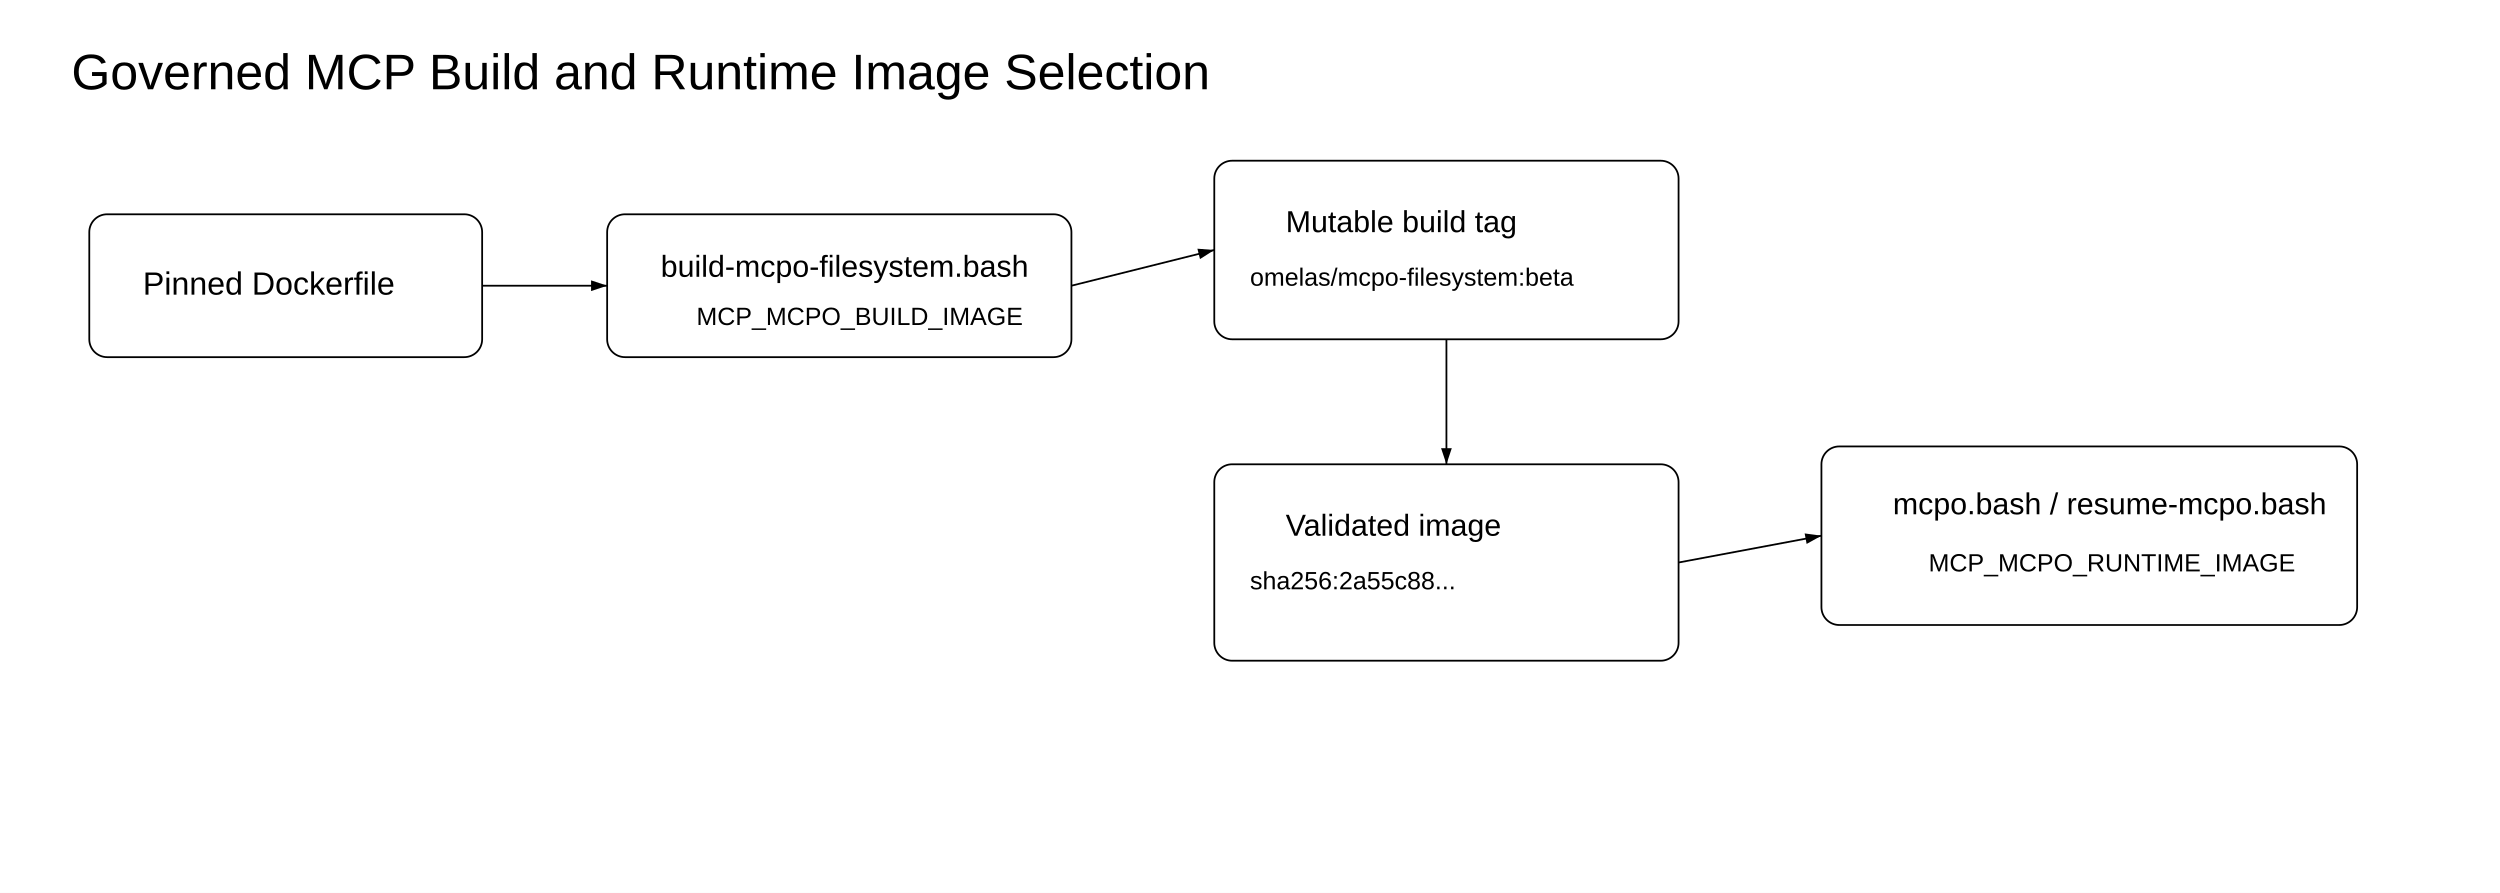
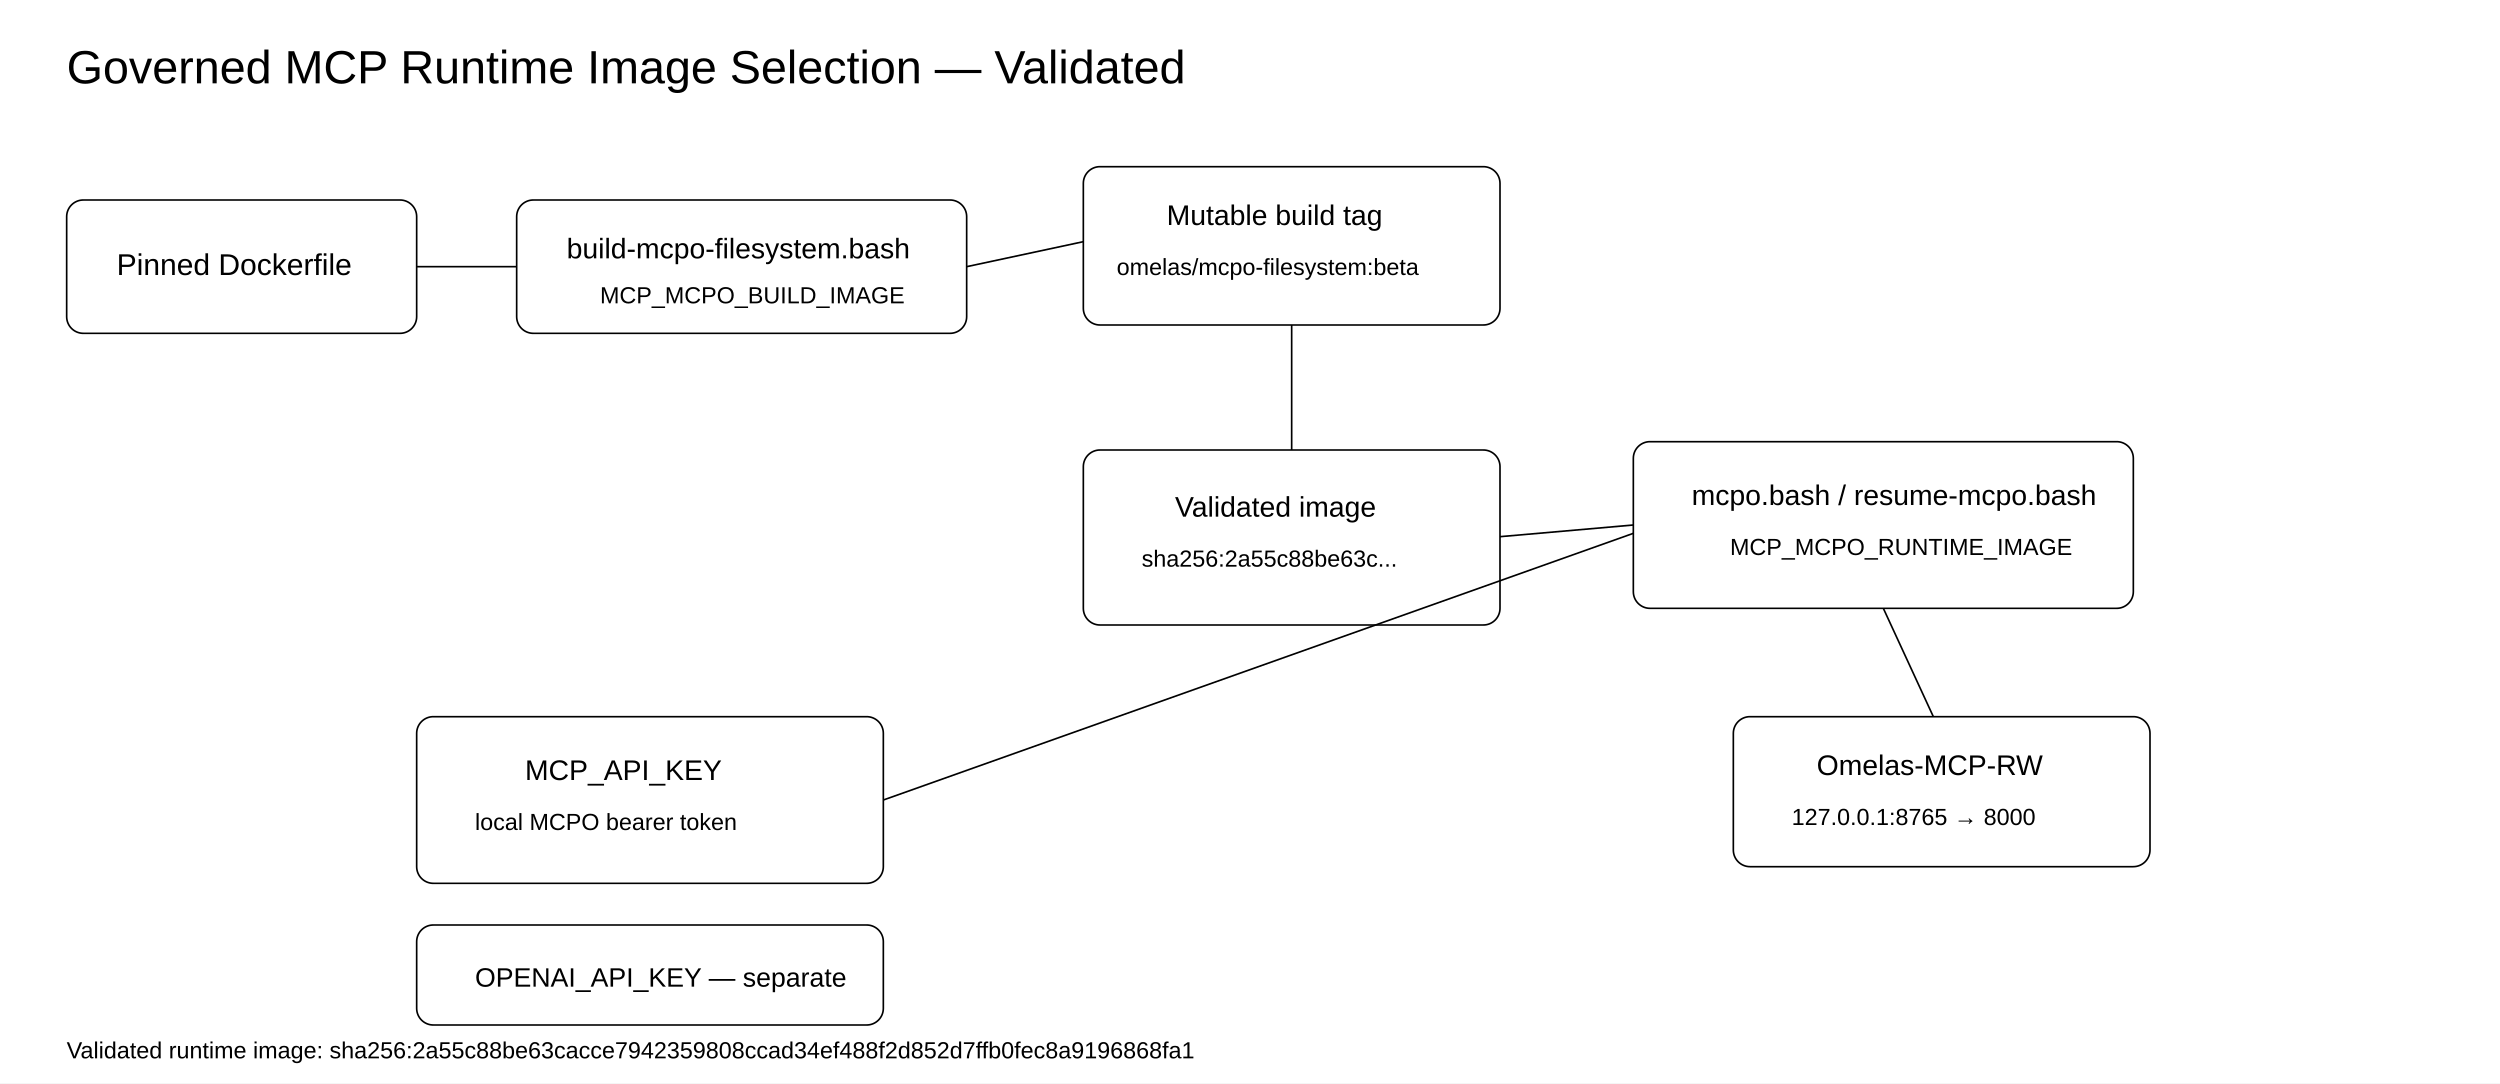
- <svg xmlns="http://www.w3.org/2000/svg" width="1400" height="500" viewBox="0 0 1400 500">
+ <svg xmlns="http://www.w3.org/2000/svg" width="1500" height="650" viewBox="0 0 1500 650">
  <rect width="100%" height="100%" fill="white" />
-   <text x="40" y="50" font-family="Arial" font-size="28">Governed MCP Build and Runtime Image Selection</text>
-   <rect x="50" y="120" width="220" height="80" rx="10" fill="none" stroke="black" />
-   <text x="80" y="165" font-family="Arial" font-size="18">Pinned Dockerfile</text>
-   <rect x="340" y="120" width="260" height="80" rx="10" fill="none" stroke="black" />
-   <text x="370" y="155" font-family="Arial" font-size="17">build-mcpo-filesystem.bash</text>
-   <text x="390" y="182" font-family="Arial" font-size="14">MCP_MCPO_BUILD_IMAGE</text>
-   <rect x="680" y="90" width="260" height="100" rx="10" fill="none" stroke="black" />
-   <text x="720" y="130" font-family="Arial" font-size="17">Mutable build tag</text>
-   <text x="700" y="160" font-family="Arial" font-size="14">omelas/mcpo-filesystem:beta</text>
-   <rect x="680" y="260" width="260" height="110" rx="10" fill="none" stroke="black" />
-   <text x="720" y="300" font-family="Arial" font-size="17">Validated image</text>
-   <text x="700" y="330" font-family="Arial" font-size="14">sha256:2a55c88...</text>
-   <rect x="1020" y="250" width="300" height="100" rx="10" fill="none" stroke="black" />
-   <text x="1060" y="288" font-family="Arial" font-size="17">mcpo.bash / resume-mcpo.bash</text>
-   <text x="1080" y="320" font-family="Arial" font-size="14">MCP_MCPO_RUNTIME_IMAGE</text>
-   <line x1="270" y1="160" x2="340" y2="160" stroke="black" marker-end="url(#a)" />
-   <line x1="600" y1="160" x2="680" y2="140" stroke="black" marker-end="url(#a)" />
-   <line x1="810" y1="190" x2="810" y2="260" stroke="black" marker-end="url(#a)" />
-   <line x1="940" y1="315" x2="1020" y2="300" stroke="black" marker-end="url(#a)" />
-   <defs>
-     <marker id="a" markerWidth="10" markerHeight="10" refX="9" refY="3" orient="auto">
-       <path d="M0,0 L0,6 L9,3 z" fill="black" />
-     </marker>
-   </defs>
+   <text x="40" y="50" font-family="Arial" font-size="28">Governed MCP Runtime Image Selection — Validated</text>
+   <rect x="40" y="120" width="210" height="80" rx="10" fill="none" stroke="black" />
+   <text x="70" y="165" font-family="Arial" font-size="18">Pinned Dockerfile</text>
+   <rect x="310" y="120" width="270" height="80" rx="10" fill="none" stroke="black" />
+   <text x="340" y="155" font-family="Arial" font-size="17">build-mcpo-filesystem.bash</text>
+   <text x="360" y="182" font-family="Arial" font-size="14">MCP_MCPO_BUILD_IMAGE</text>
+   <rect x="650" y="100" width="250" height="95" rx="10" fill="none" stroke="black" />
+   <text x="700" y="135" font-family="Arial" font-size="17">Mutable build tag</text>
+   <text x="670" y="165" font-family="Arial" font-size="14">omelas/mcpo-filesystem:beta</text>
+   <rect x="650" y="270" width="250" height="105" rx="10" fill="none" stroke="black" />
+   <text x="705" y="310" font-family="Arial" font-size="17">Validated image</text>
+   <text x="685" y="340" font-family="Arial" font-size="14">sha256:2a55c88be63c...</text>
+   <rect x="980" y="265" width="300" height="100" rx="10" fill="none" stroke="black" />
+   <text x="1015" y="303" font-family="Arial" font-size="17">mcpo.bash / resume-mcpo.bash</text>
+   <text x="1038" y="333" font-family="Arial" font-size="14">MCP_MCPO_RUNTIME_IMAGE</text>
+   <rect x="1040" y="430" width="250" height="90" rx="10" fill="none" stroke="black" />
+   <text x="1090" y="465" font-family="Arial" font-size="17">Omelas-MCP-RW</text>
+   <text x="1075" y="495" font-family="Arial" font-size="14">127.0.0.1:8765 → 8000</text>
+   <rect x="250" y="430" width="280" height="100" rx="10" fill="none" stroke="black" />
+   <text x="315" y="468" font-family="Arial" font-size="17">MCP_API_KEY</text>
+   <text x="285" y="498" font-family="Arial" font-size="14">local MCPO bearer token</text>
+   <rect x="250" y="555" width="280" height="60" rx="10" fill="none" stroke="black" />
+   <text x="285" y="592" font-family="Arial" font-size="16">OPENAI_API_KEY — separate</text>
+   <line x1="250" y1="160" x2="310" y2="160" stroke="black" />
+   <line x1="580" y1="160" x2="650" y2="145" stroke="black" />
+   <line x1="775" y1="195" x2="775" y2="270" stroke="black" />
+   <line x1="900" y1="322" x2="980" y2="315" stroke="black" />
+   <line x1="1130" y1="365" x2="1160" y2="430" stroke="black" />
+   <line x1="530" y1="480" x2="980" y2="320" stroke="black" />
+   <text x="40" y="635" font-family="Arial" font-size="14">Validated runtime image: sha256:2a55c88be63cacce7942359808ccad34ef488f2d852d7ffb0fec8a9196868fa1</text>
</svg>
